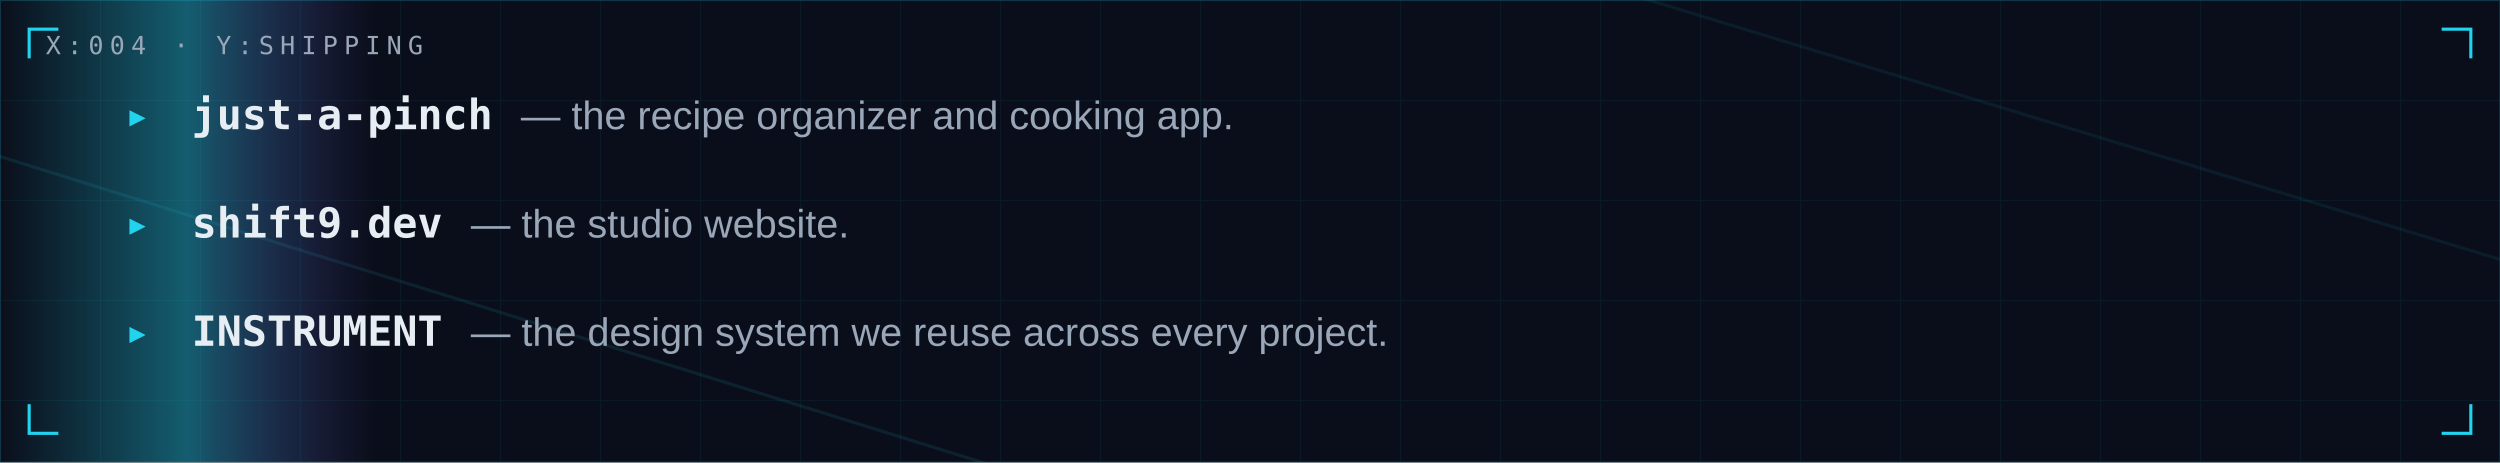
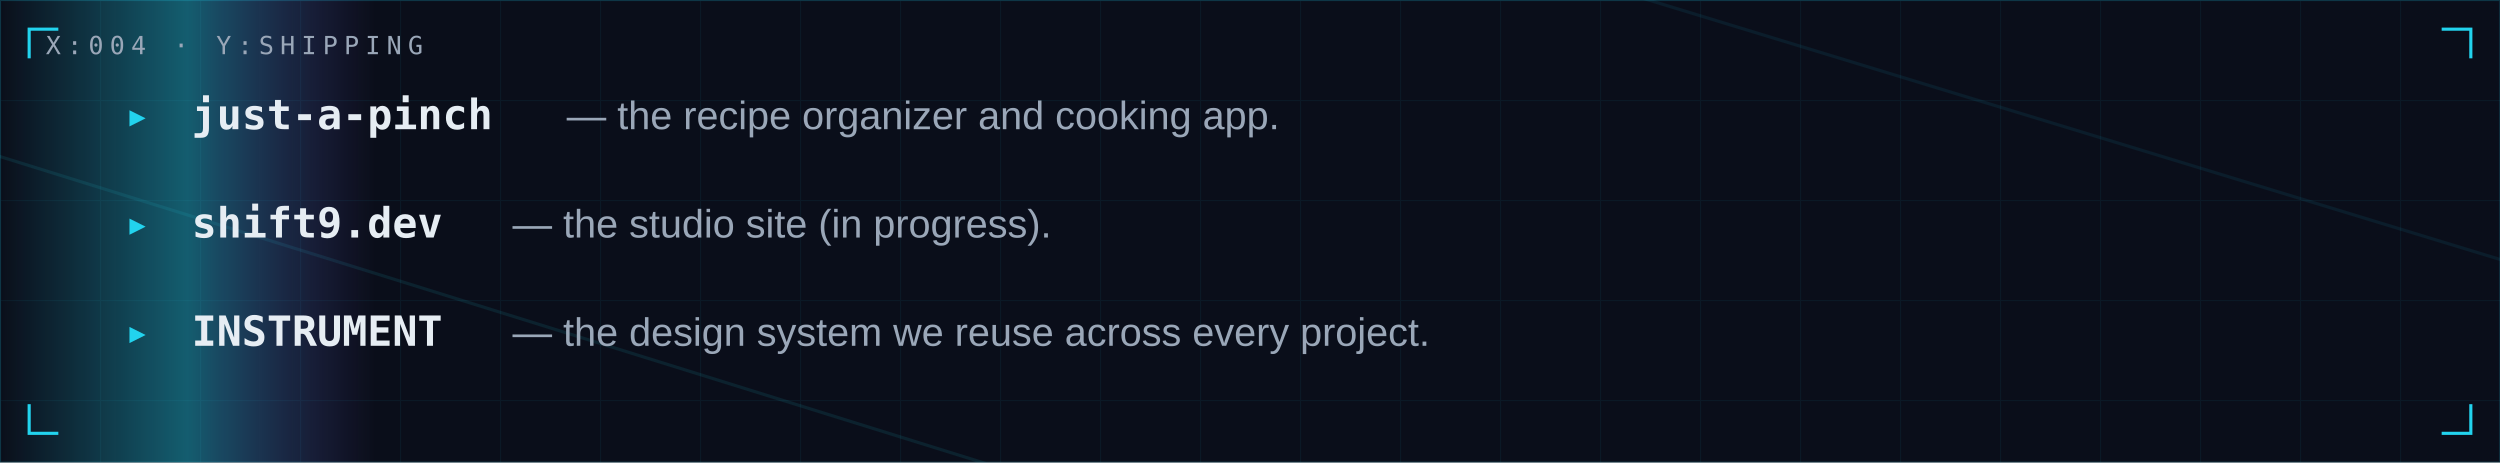
<svg xmlns="http://www.w3.org/2000/svg" viewBox="0 0 1200 222" width="100%" role="img">
  <defs>
    <linearGradient id="ray" x1="0" y1="0" x2="1" y2="0">
      <stop offset="0" stop-color="#22d3ee" stop-opacity="0" />
      <stop offset="0.5" stop-color="#22d3ee" stop-opacity="0.8" />
      <stop offset="1" stop-color="#8b5cf6" stop-opacity="0" />
    </linearGradient>
    <pattern id="grid" width="48" height="48" patternUnits="userSpaceOnUse">
      <path d="M48 0H0V48" fill="none" stroke="#22d3ee" stroke-opacity="0.06" stroke-width="1" />
    </pattern>
    <clipPath id="bounds">
      <rect width="1200" height="222" />
    </clipPath>
    <style>
      @keyframes drift { from{transform:translateX(-40%)} to{transform:translateX(140%)} }
      @keyframes glow  { 0%,100%{opacity:.35} 50%{opacity:.7} }
      .scan { animation: drift 7s linear infinite; }
      .tick { animation: glow 3.4s ease-in-out infinite; }
      @media (prefers-reduced-motion: reduce){ .scan{animation:none;opacity:.3} .tick{animation:none} }
    </style>
  </defs>
  <g clip-path="url(#bounds)">
    <rect width="1200" height="222" fill="#0a0e1a" />
    <rect width="1200" height="222" fill="url(#grid)" />
    <line x1="-100" y1="44" x2="600" y2="262" stroke="#22d3ee" stroke-opacity="0.10" stroke-width="1.5" />
    <line x1="660" y1="-40" x2="1300" y2="155" stroke="#22d3ee" stroke-opacity="0.08" stroke-width="1.5" />
    <rect class="scan" x="0" y="0" width="180" height="222" fill="url(#ray)" opacity="0.5" />
    <rect x="0" y="0" width="1200" height="222" fill="none" stroke="#22d3ee" stroke-opacity="0.16" />
    <g stroke="#22d3ee" stroke-width="1.5" fill="none" class="tick">
      <path d="M14 28V14H28" />
      <path d="M1172 14H1186V28" />
      <path d="M14 194V208H28" />
      <path d="M1186 194V208H1172" />
    </g>
    <text x="22" y="26" fill="#9aa7b8" font-family="'SFMono-Regular',ui-monospace,Menlo,Consolas,monospace" font-size="12" letter-spacing="3">X:004 · Y:SHIPPING</text>
  </g>
  <text x="60" y="62" fill="#22d3ee" font-family="'SFMono-Regular',ui-monospace,Menlo,Consolas,monospace" font-size="20" font-weight="700" letter-spacing="0" text-anchor="start">▸</text>
  <text x="92" y="62" fill="#e6edf3" font-family="'SFMono-Regular',ui-monospace,Menlo,Consolas,monospace" font-size="20" font-weight="700" letter-spacing="0" text-anchor="start">just-a-pinch</text>
-   <text x="250" y="62" fill="#9aa7b8" font-family="'Arial Black','Helvetica Neue',Arial,sans-serif" font-size="19" font-weight="400" letter-spacing="0" text-anchor="start">— the recipe organizer and cooking app.</text>
+   <text x="272" y="62" fill="#9aa7b8" font-family="'Arial Black','Helvetica Neue',Arial,sans-serif" font-size="19" font-weight="400" letter-spacing="0" text-anchor="start">— the recipe organizer and cooking app.</text>
  <text x="60" y="114" fill="#22d3ee" font-family="'SFMono-Regular',ui-monospace,Menlo,Consolas,monospace" font-size="20" font-weight="700" letter-spacing="0" text-anchor="start">▸</text>
  <text x="92" y="114" fill="#e6edf3" font-family="'SFMono-Regular',ui-monospace,Menlo,Consolas,monospace" font-size="20" font-weight="700" letter-spacing="0" text-anchor="start">shift9.dev</text>
-   <text x="226" y="114" fill="#9aa7b8" font-family="'Arial Black','Helvetica Neue',Arial,sans-serif" font-size="19" font-weight="400" letter-spacing="0" text-anchor="start">— the studio website.</text>
+   <text x="246" y="114" fill="#9aa7b8" font-family="'Arial Black','Helvetica Neue',Arial,sans-serif" font-size="19" font-weight="400" letter-spacing="0" text-anchor="start">— the studio site (in progress).</text>
  <text x="60" y="166" fill="#22d3ee" font-family="'SFMono-Regular',ui-monospace,Menlo,Consolas,monospace" font-size="20" font-weight="700" letter-spacing="0" text-anchor="start">▸</text>
  <text x="92" y="166" fill="#e6edf3" font-family="'SFMono-Regular',ui-monospace,Menlo,Consolas,monospace" font-size="20" font-weight="700" letter-spacing="0" text-anchor="start">INSTRUMENT</text>
-   <text x="226" y="166" fill="#9aa7b8" font-family="'Arial Black','Helvetica Neue',Arial,sans-serif" font-size="19" font-weight="400" letter-spacing="0" text-anchor="start">— the design system we reuse across every project.</text>
+   <text x="246" y="166" fill="#9aa7b8" font-family="'Arial Black','Helvetica Neue',Arial,sans-serif" font-size="19" font-weight="400" letter-spacing="0" text-anchor="start">— the design system we reuse across every project.</text>
</svg>
